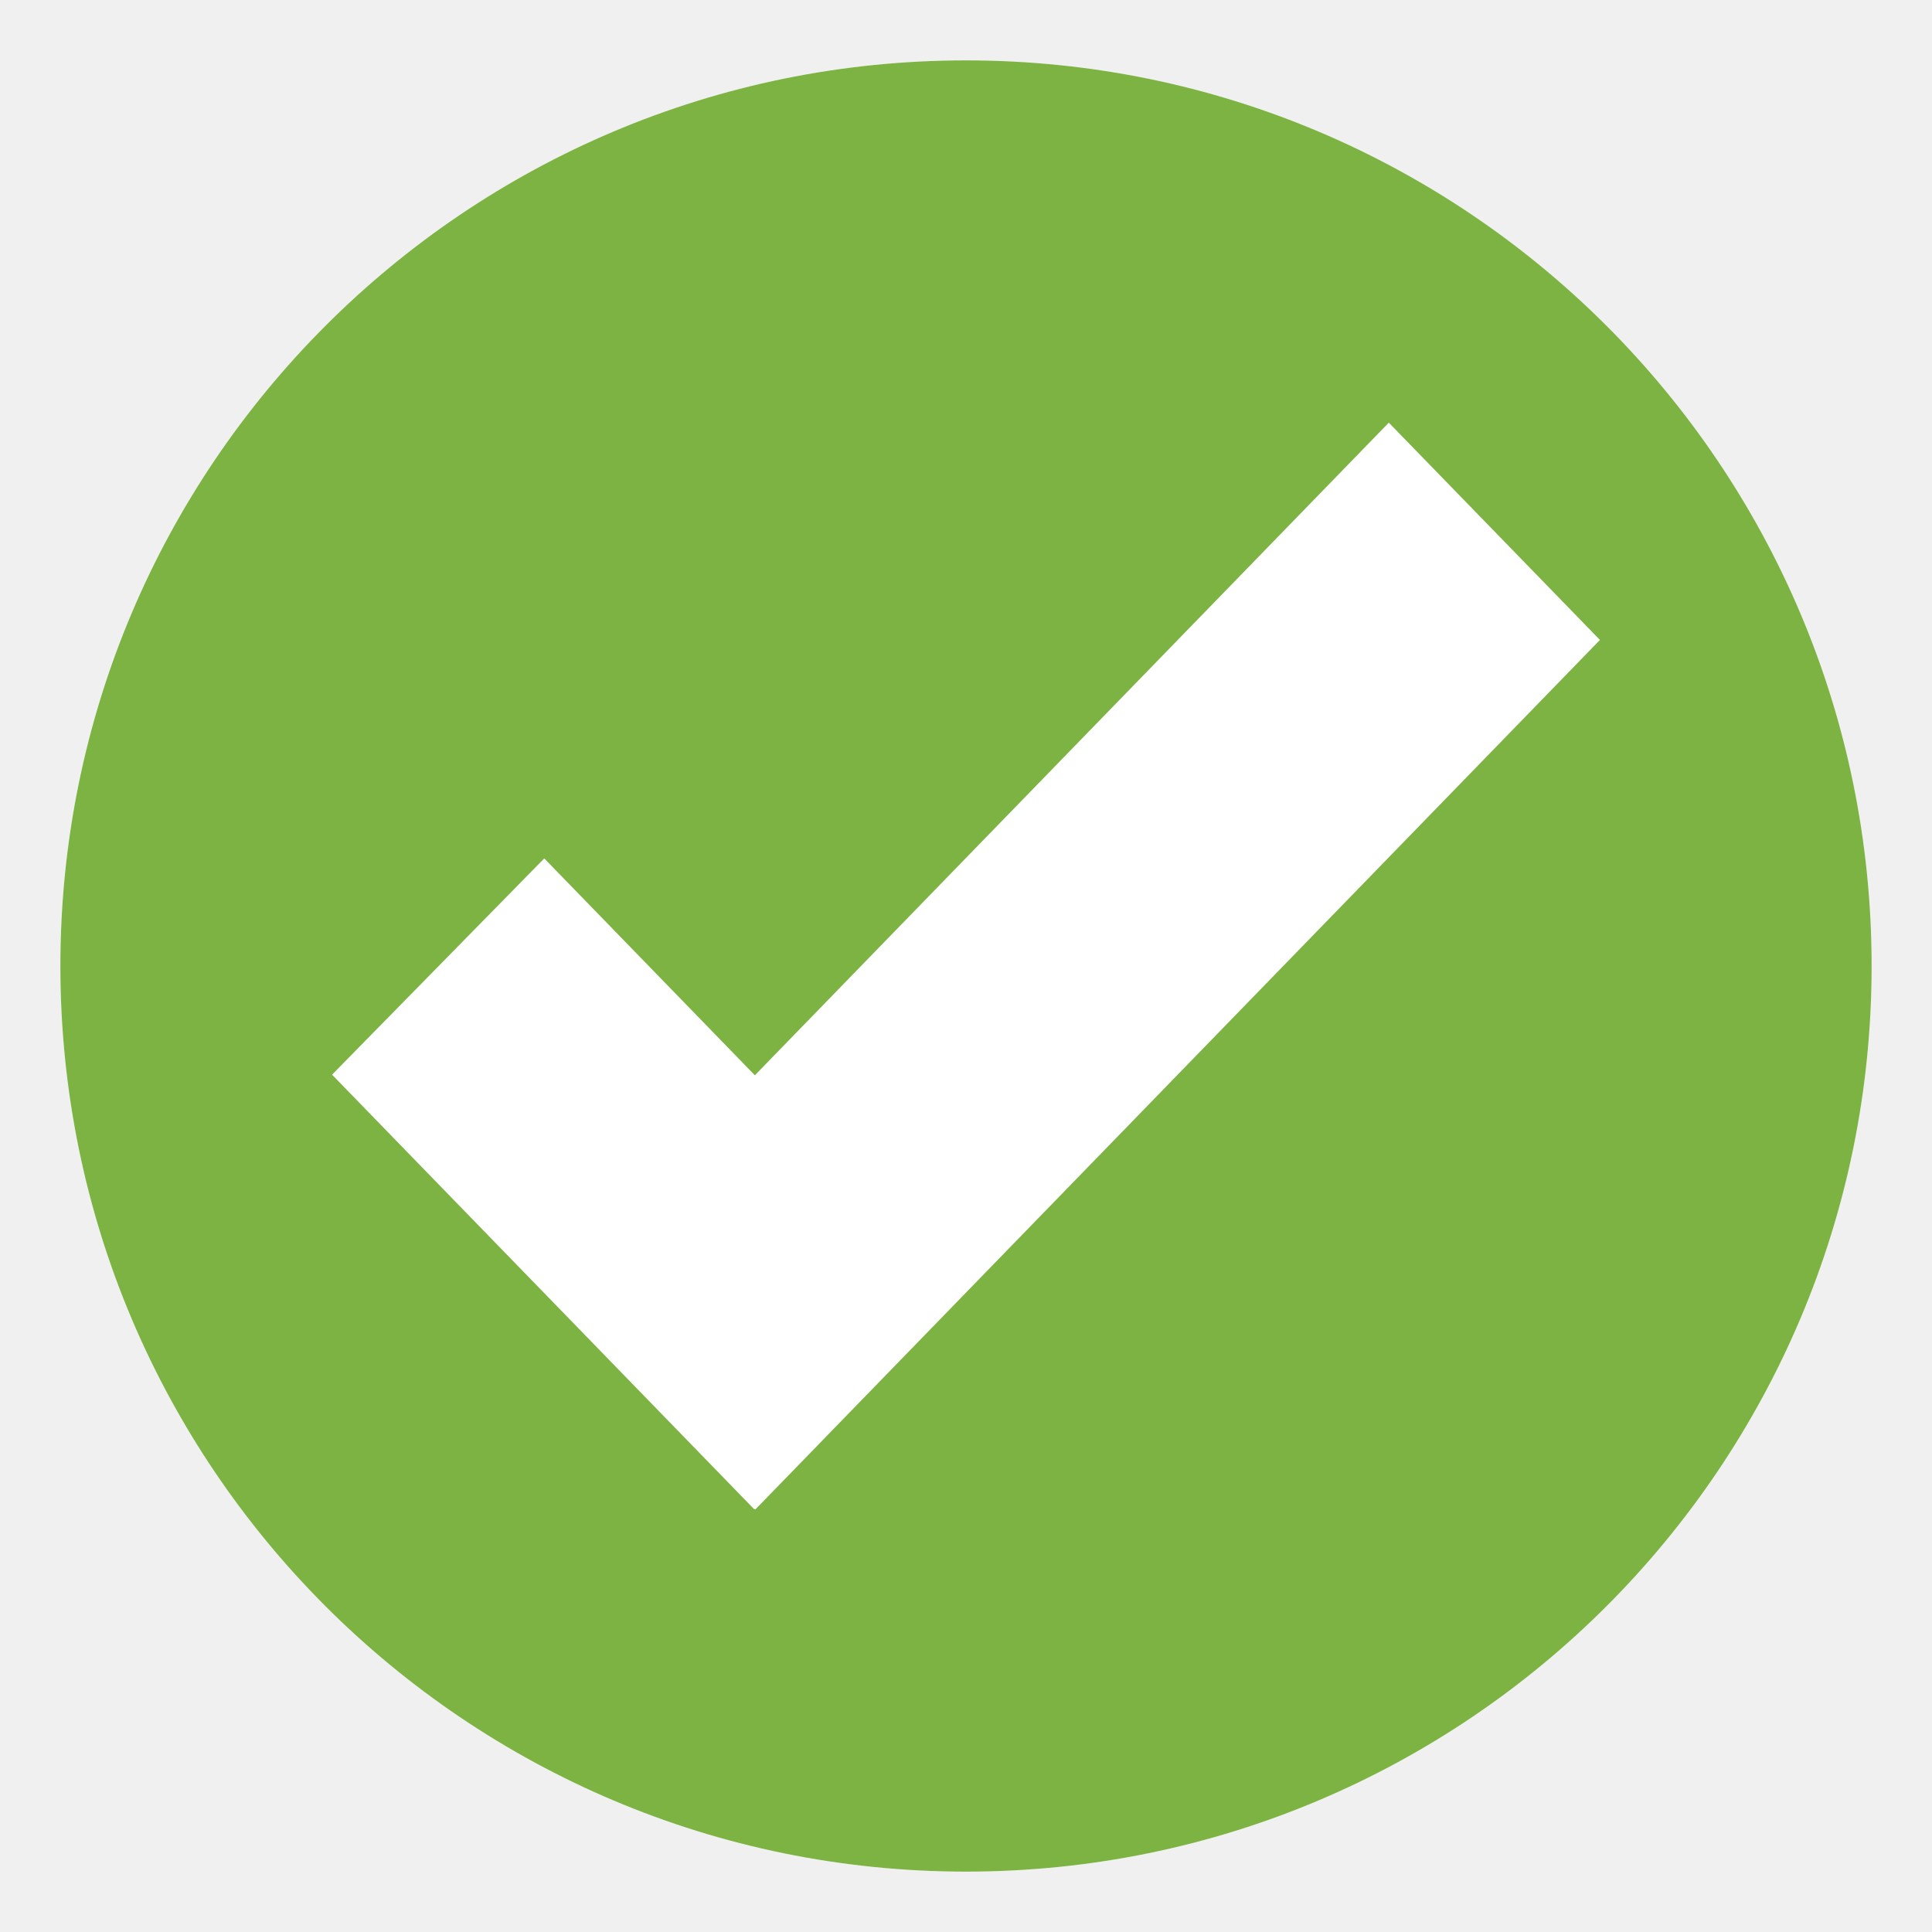
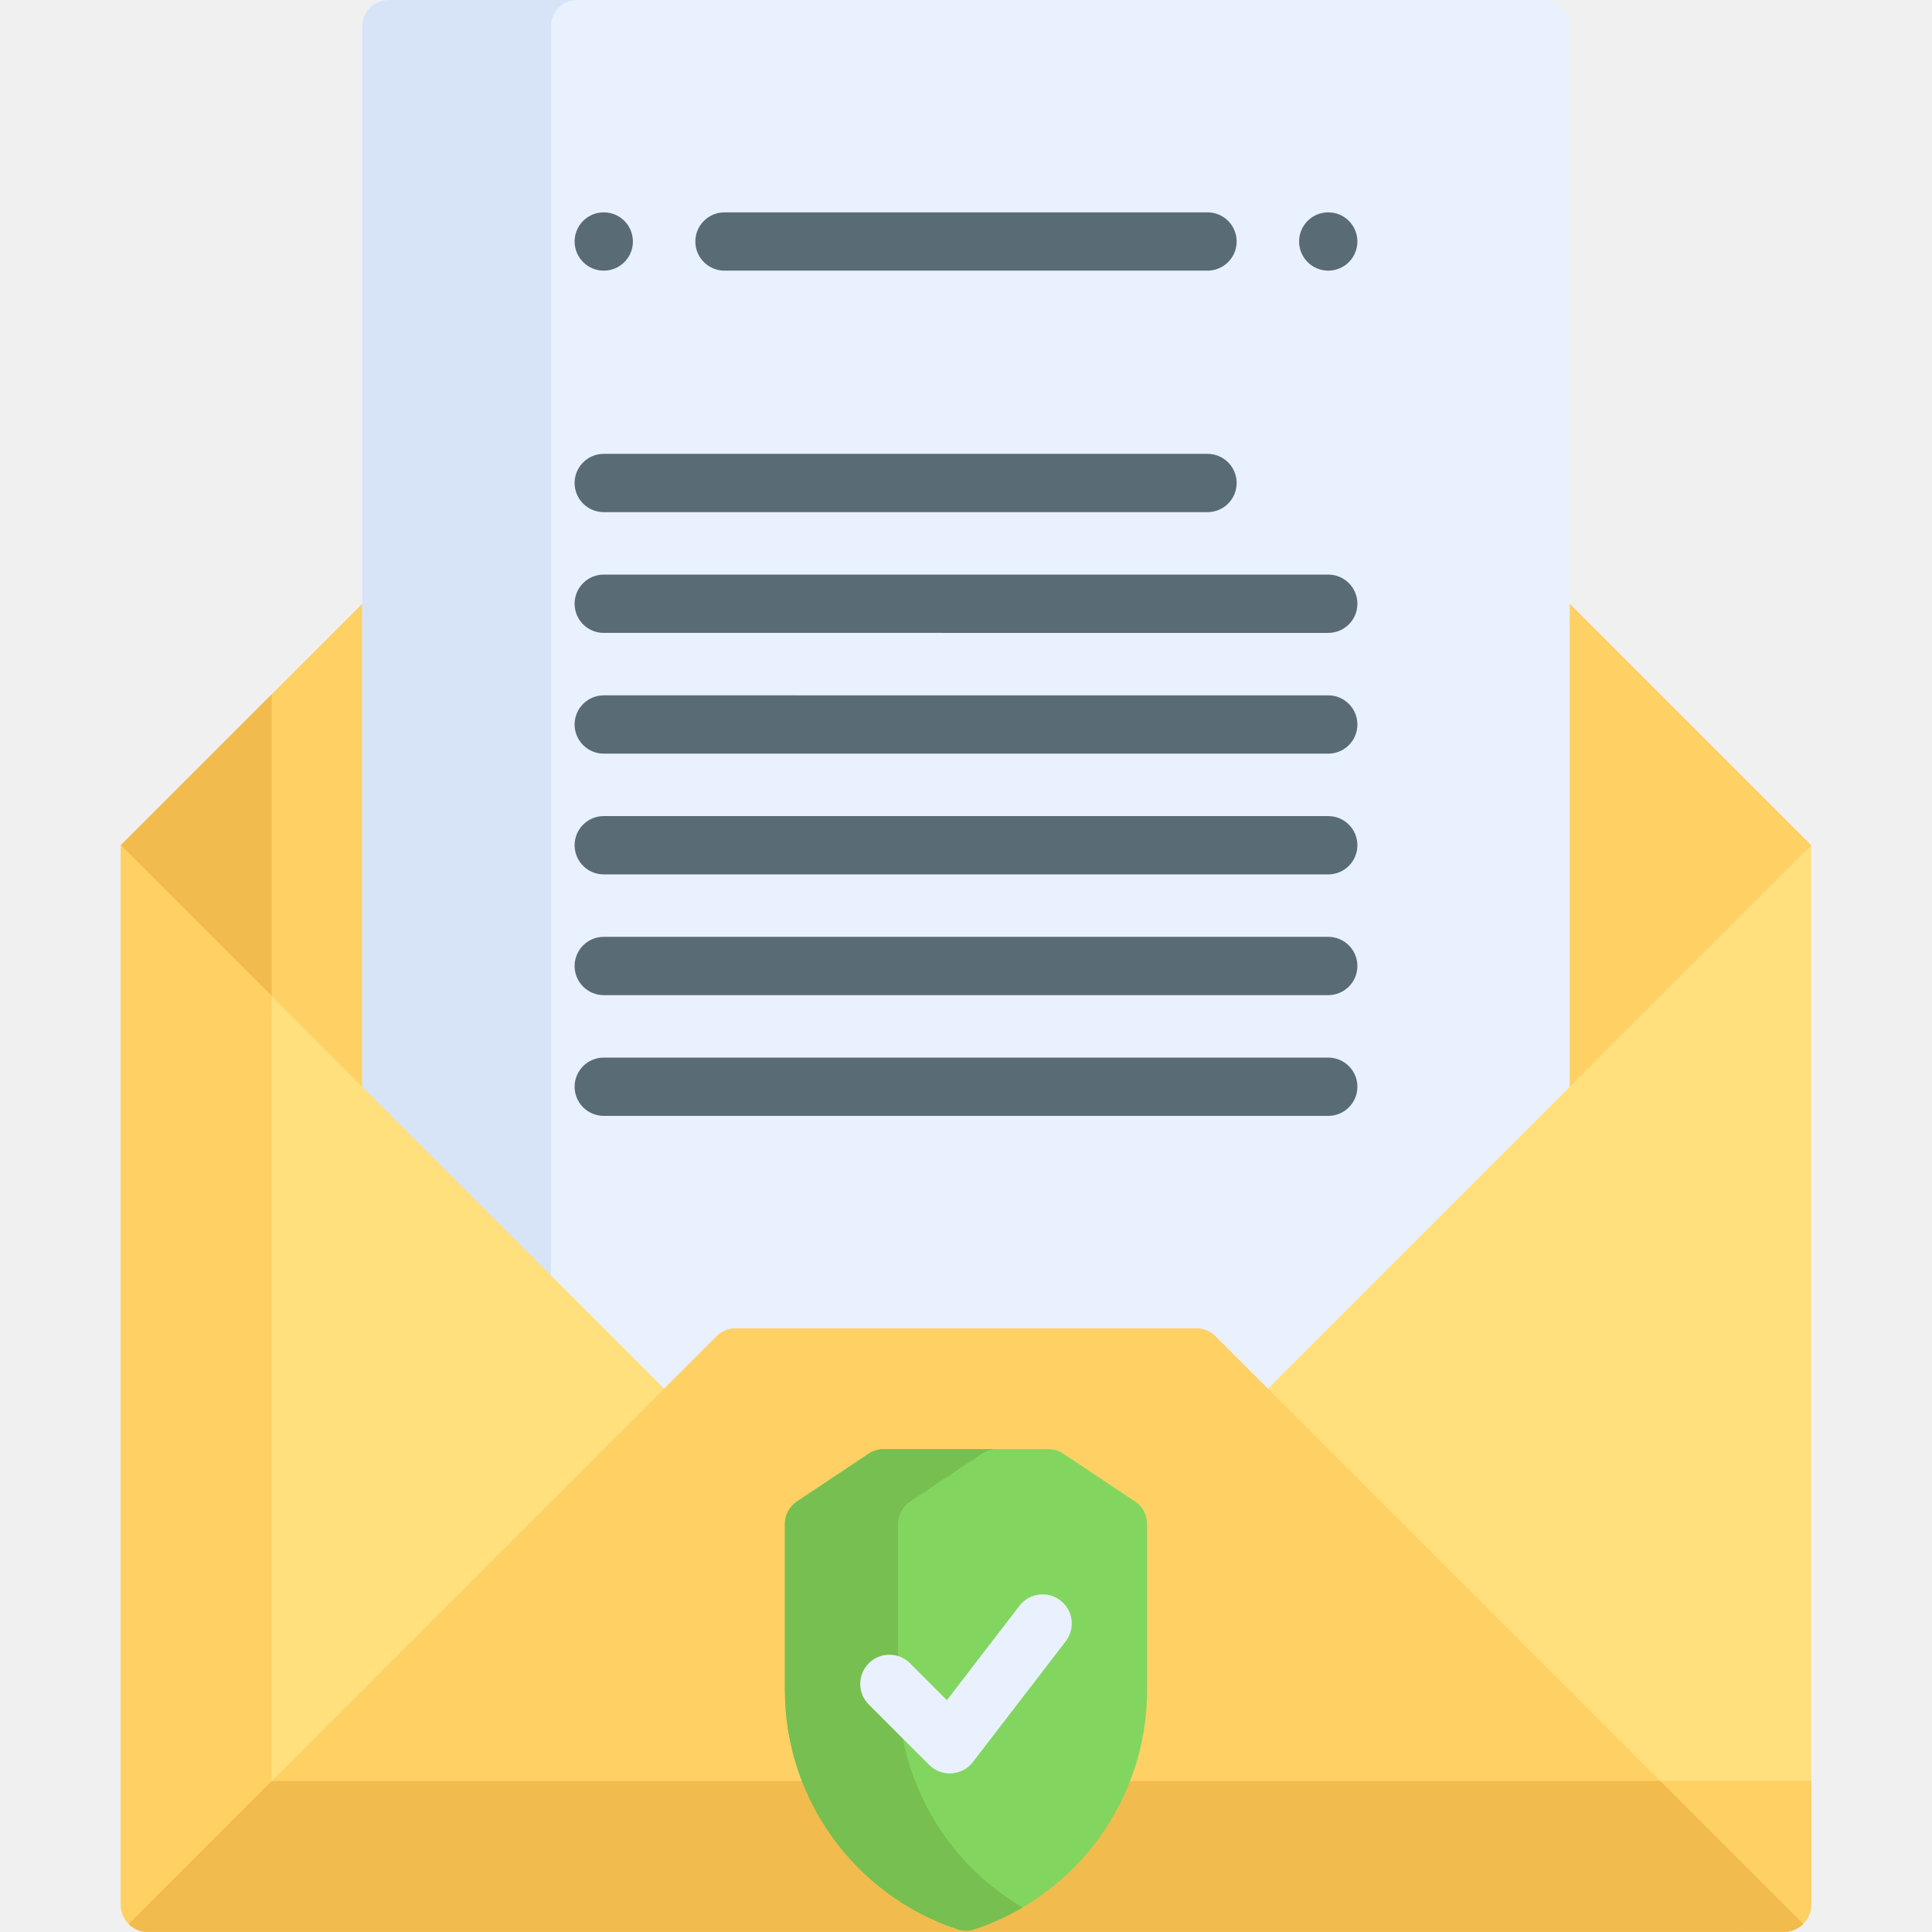
- <svg xmlns="http://www.w3.org/2000/svg" viewBox="0 0 64 64" enable-background="new 0 0 64 64">
-   <circle cx="32" cy="32" r="30" fill="#fff" />
-   <path d="M32,2C15.431,2,2,15.432,2,32c0,16.568,13.432,30,30,30c16.568,0,30-13.432,30-30C62,15.432,48.568,2,32,2z M25.025,50  l-0.02-0.02L24.988,50L11,35.6l7.029-7.164l6.977,7.184l21-21.619L53,21.199L25.025,50z" fill="#7cb342" />
+ <svg xmlns="http://www.w3.org/2000/svg" id="Capa_1" enable-background="new 0 0 512 512" height="512" viewBox="0 0 512 512" width="512">
+   <g>
+     <path d="m32.004 223.997 63.998-63.998 10.302 158.903z" fill="#ffd064" />
+     <path d="m71.999 275.083v-91.081l-39.995 39.995z" fill="#f2bb4e" />
+     <path d="m479.997 223.997-63.998-63.998-10.303 158.903z" fill="#ffd064" />
+     <path d="m415.998 415.995h-319.996v-408.995c0-3.866 3.134-7 7-7h305.996c3.866 0 7 3.134 7 7z" fill="#e9f1ff" />
+     <path d="m153.002 0h-50c-3.866 0-7 3.134-7 7v408.995h50v-408.995c0-3.866 3.134-7 7-7z" fill="#d7e4f7" />
+     <g>
+       <path d="m160.002 71.725c-4.267 0-7.726-3.459-7.726-7.726 0-4.267 3.459-7.726 7.726-7.726 4.267 0 7.726 3.459 7.726 7.726 0 4.267-3.459 7.726-7.726 7.726z" fill="#596c76" />
+       <path d="m351.998 71.725c-4.267 0-7.726-3.459-7.726-7.726 0-4.267 3.459-7.726 7.726-7.726 4.267 0 7.726 3.459 7.726 7.726.001 4.267-3.458 7.726-7.726 7.726z" fill="#596c76" />
+       <g>
+         <g>
+           <path d="m320 71.726h-127.999c-4.267 0-7.726-3.459-7.726-7.726s3.459-7.726 7.726-7.726h127.999c4.268 0 7.726 3.459 7.726 7.726s-3.459 7.726-7.726 7.726z" fill="#596c76" />
+         </g>
+         <g>
+           <path d="m320 135.725h-159.999c-4.267 0-7.726-3.459-7.726-7.726s3.459-7.726 7.726-7.726h159.999c4.268 0 7.726 3.459 7.726 7.726s-3.459 7.726-7.726 7.726z" fill="#596c76" />
+         </g>
+         <g>
+           <path d="m351.999 167.725-191.997-.001c-4.267 0-7.726-3.459-7.726-7.726s3.459-7.726 7.726-7.726l191.997.001c4.268 0 7.726 3.459 7.726 7.726s-3.459 7.726-7.726 7.726z" fill="#596c76" />
+         </g>
+         <g>
+           <path d="m351.999 199.725-191.997-.001c-4.267 0-7.726-3.459-7.726-7.726s3.459-7.726 7.726-7.726l191.997.001c4.268 0 7.726 3.459 7.726 7.726s-3.459 7.726-7.726 7.726z" fill="#596c76" />
+         </g>
+         <g>
+           <path d="m351.999 231.724-191.997-.001c-4.267 0-7.726-3.459-7.726-7.726s3.459-7.726 7.726-7.726l191.997.001c4.268 0 7.726 3.459 7.726 7.726s-3.459 7.726-7.726 7.726z" fill="#596c76" />
+         </g>
+         <g>
+           <path d="m351.999 263.724-191.997-.001c-4.267 0-7.726-3.459-7.726-7.726s3.459-7.726 7.726-7.726l191.997.001c4.268 0 7.726 3.459 7.726 7.726 0 4.266-3.459 7.726-7.726 7.726z" fill="#596c76" />
+         </g>
+         <g>
+           <path d="m351.999 295.723-191.997-.001c-4.267 0-7.726-3.459-7.726-7.726s3.459-7.726 7.726-7.726h191.997c4.268 0 7.726 3.459 7.726 7.726 0 4.268-3.459 7.727-7.726 7.727z" fill="#596c76" />
+         </g>
+       </g>
+     </g>
+     <path d="m480.001 223.994v280.754c0 1.999-.814 3.812-2.132 5.11-1.319 1.308-3.121 2.112-5.12 2.102l-56.557.031-80.179-143.977-.01-.021z" fill="#ffe07d" />
+     <path d="m477.869 509.857c1.319-1.298 2.132-3.111 2.132-5.11v-32.768l-18.871.01h-67.213l22.275 40 56.557-.031c1.999.011 3.802-.792 5.12-2.101z" fill="#ffd064" />
+     <path d="m175.997 367.992-.01.021-79.953 143.977-56.824.01c-.062 0-.124 0-.185-.01-1.916-.041-3.647-.834-4.914-2.102v-.01c-1.308-1.308-2.112-3.101-2.112-5.089v-280.795z" fill="#ffe07d" />
+     <path d="m79.024 511.99c-1.916-.041-3.647-.834-4.914-2.102v-.01c-1.308-1.308-2.112-3.101-2.112-5.089v-240.795l-40-40v280.795c0 1.988.804 3.781 2.112 5.089v.01c1.267 1.267 2.998 2.06 4.914 2.102.062.01.124.01.186.01l39.839-.007c-.009-.001-.017-.002-.025-.003z" fill="#ffd064" />
+     <path d="m477.869 509.857c-1.319 1.308-3.121 2.112-5.12 2.102l-56.557.031h-377.168c-1.916-.041-3.647-.834-4.914-2.102v-.01l141.876-141.865.01-.021 13.897-13.888c1.352-1.351 3.186-2.11 5.097-2.11h122.018c1.912 0 3.745.759 5.098 2.11l13.897 13.888.01.021z" fill="#ffd064" />
+     <path d="m416.192 471.99h-344.191l-37.891 37.888v.01c1.267 1.267 2.998 2.06 4.914 2.102h377.168l56.557-.031c1.999.01 3.802-.793 5.12-2.102l-37.883-37.881z" fill="#f2bb4e" />
+     <path d="m277.816 384.041h-43.633c-1.424 0-2.815.421-4 1.211l-18.971 12.648c-2.006 1.337-3.211 3.589-3.211 6v43.947c0 28.78 18.416 54.331 45.719 63.432 1.48.493 3.081.493 4.561 0 27.303-9.101 45.719-34.652 45.719-63.432v-43.947c0-2.411-1.205-4.663-3.211-6l-18.972-12.648c-1.185-.79-2.577-1.211-4.001-1.211z" fill="#82d65f" />
+     <path d="m238.001 447.847v-43.947c0-2.411 1.205-4.663 3.211-6l18.972-12.648c1.185-.79 2.576-1.211 4-1.211h-30c-1.424 0-2.815.421-4 1.211l-18.972 12.648c-2.006 1.337-3.211 3.589-3.211 6v43.947c0 28.78 18.416 54.331 45.719 63.432 1.48.493 3.08.493 4.561 0 4.495-1.498 8.749-3.443 12.72-5.774-20.149-11.828-33-33.616-33-57.658z" fill="#77bf51" />
+     <g>
+       <path d="m251.696 469.978c-2.042 0-4.01-.809-5.463-2.263l-15.999-16c-3.018-3.018-3.018-7.909 0-10.927s7.91-3.018 10.927 0l9.776 9.777 19.241-25.022c2.6-3.383 7.45-4.019 10.835-1.415 3.382 2.601 4.016 7.452 1.414 10.834l-24.605 31.999c-1.356 1.763-3.405 2.856-5.624 3-.167.012-.335.017-.502.017z" fill="#e9f1ff" />
+     </g>
+   </g>
</svg>
